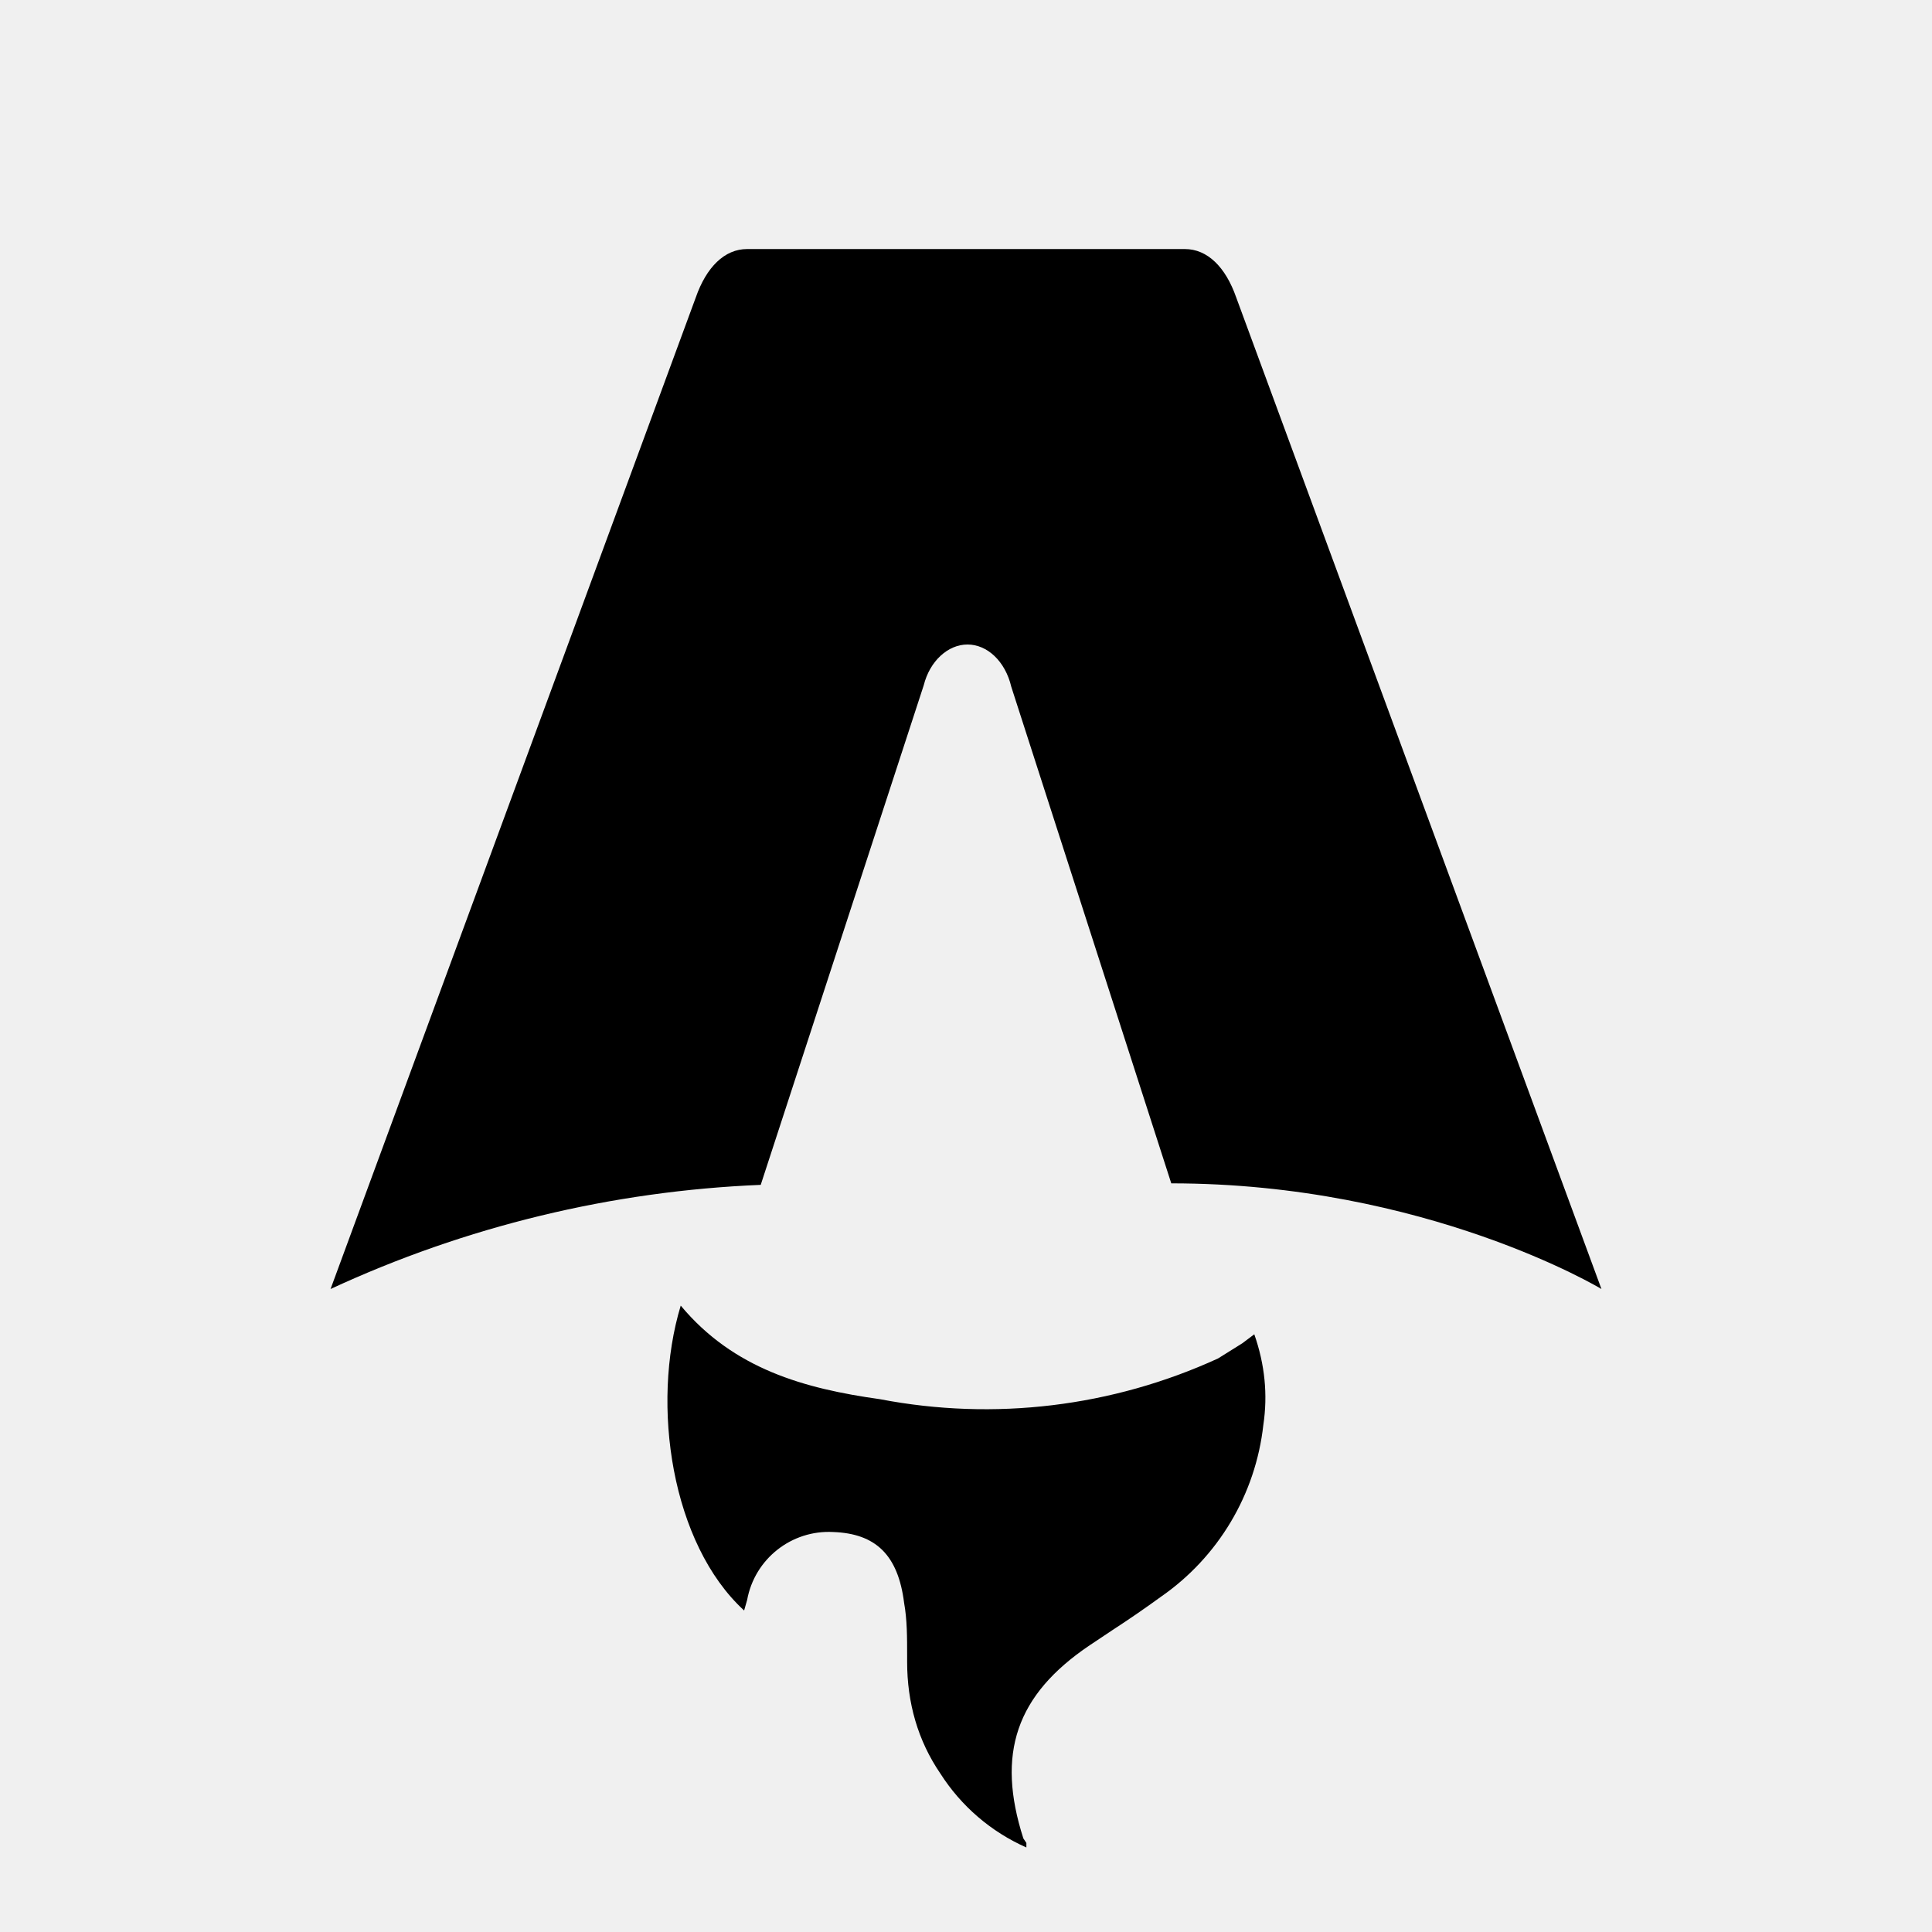
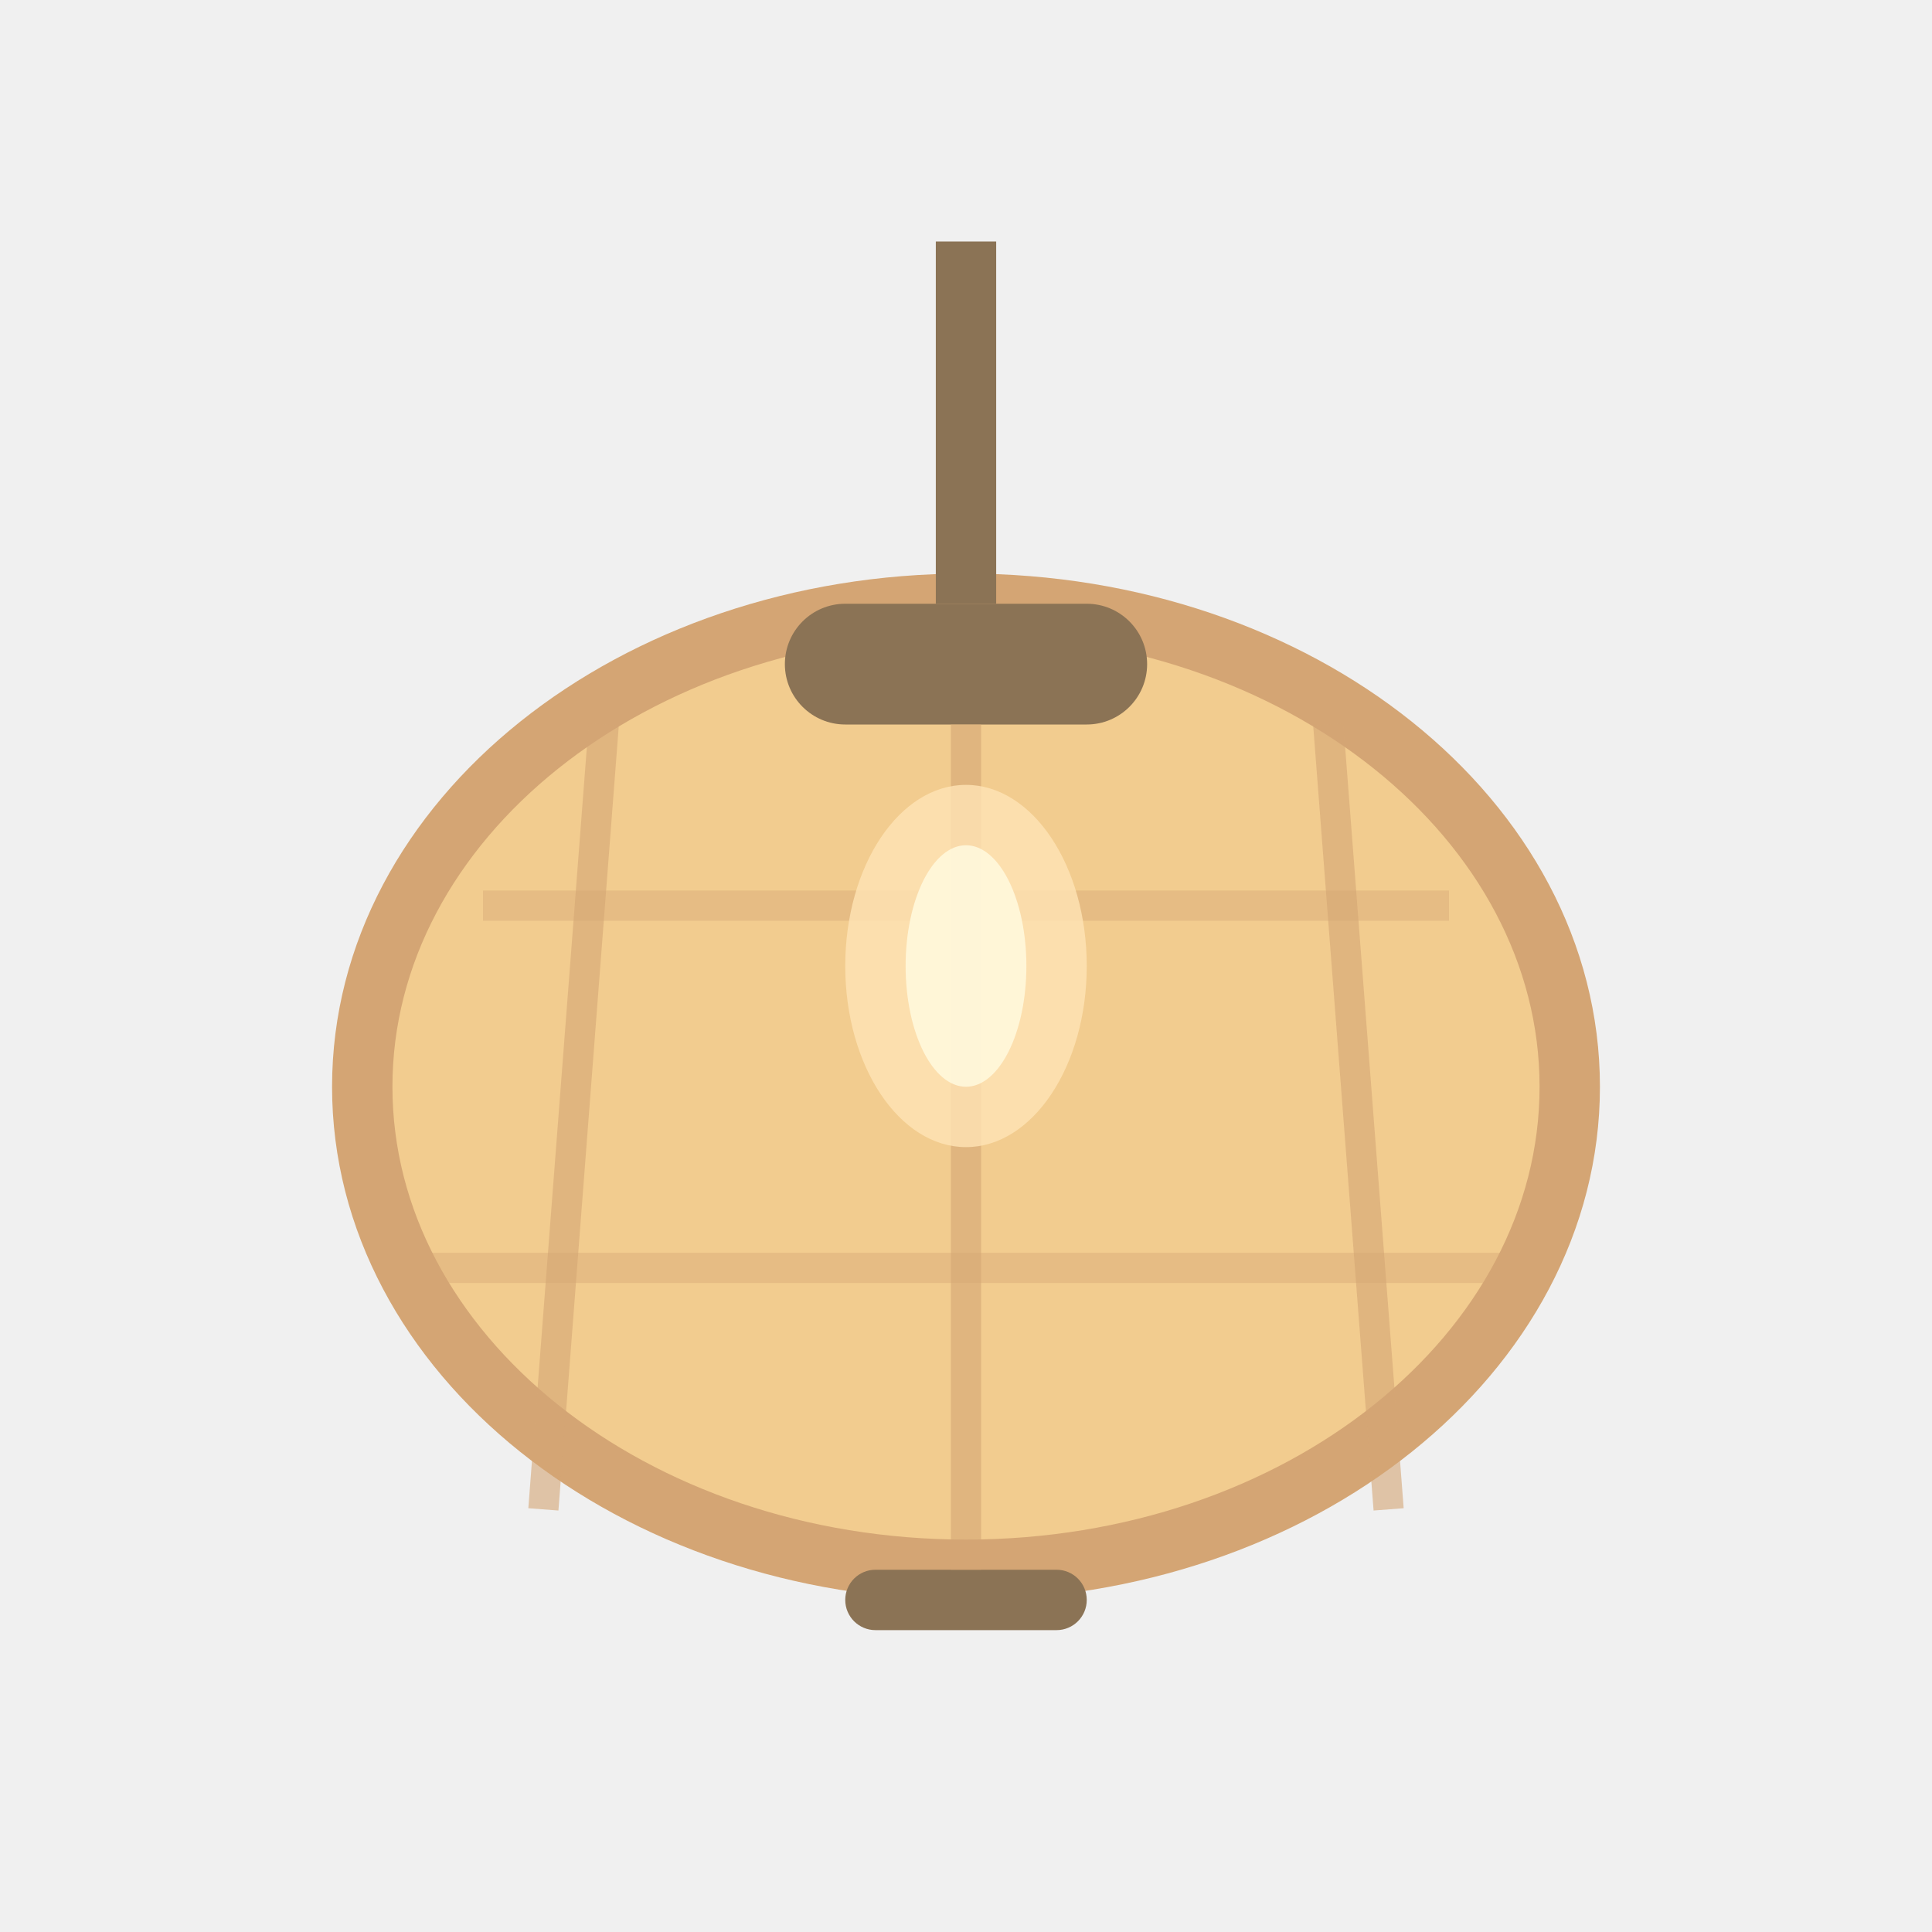
- <svg xmlns="http://www.w3.org/2000/svg" fill="none" viewBox="0 0 128 128">
-   <path d="M50.4 78.5a75.1 75.1 0 0 0-28.5 6.9l24.2-65.7c.7-2 1.9-3.2 3.4-3.2h29c1.5 0 2.7 1.2 3.4 3.2l24.2 65.7s-11.6-7-28.5-7L67 45.5c-.4-1.7-1.6-2.8-2.9-2.8-1.3 0-2.5 1.1-2.9 2.7L50.4 78.5Zm-1.1 28.2Zm-4.2-20.2c-2 6.6-.6 15.8 4.2 20.2a17.5 17.5 0 0 1 .2-.7 5.5 5.5 0 0 1 5.7-4.5c2.8.1 4.3 1.5 4.7 4.7.2 1.1.2 2.3.2 3.5v.4c0 2.7.7 5.2 2.2 7.4a13 13 0 0 0 5.7 4.9v-.3l-.2-.3c-1.8-5.6-.5-9.5 4.4-12.8l1.5-1a73 73 0 0 0 3.2-2.2 16 16 0 0 0 6.8-11.4c.3-2 .1-4-.6-6l-.8.6-1.6 1a37 37 0 0 1-22.4 2.7c-5-.7-9.7-2-13.2-6.2Z" />
-   <style>
-         path { fill: #000; }
-         @media (prefers-color-scheme: dark) {
-             path { fill: #FFF; }
-         }
-     </style>
+ <svg xmlns="http://www.w3.org/2000/svg" width="32" height="32" viewBox="0 0 32 32" fill="none">
+   <ellipse cx="16" cy="18" rx="10" ry="8" fill="#F2CC8F" stroke="#D4A574" stroke-width="1" />
+   <rect x="13" y="10" width="6" height="2" rx="1" fill="#8B7355" />
+   <rect x="14" y="26" width="4" height="1" rx="0.5" fill="#8B7355" />
+   <line x1="10" y1="12" x2="9" y2="25" stroke="#D4A574" stroke-width="0.5" opacity="0.6" />
+   <line x1="16" y1="12" x2="16" y2="26" stroke="#D4A574" stroke-width="0.5" opacity="0.6" />
+   <line x1="22" y1="12" x2="23" y2="25" stroke="#D4A574" stroke-width="0.5" opacity="0.6" />
+   <line x1="8" y1="15" x2="24" y2="15" stroke="#D4A574" stroke-width="0.5" opacity="0.4" />
+   <line x1="7" y1="21" x2="25" y2="21" stroke="#D4A574" stroke-width="0.5" opacity="0.4" />
+   <line x1="16" y1="4" x2="16" y2="10" stroke="#8B7355" stroke-width="1" />
+   <ellipse cx="16" cy="16" rx="2" ry="3" fill="#FFE4B5" opacity="0.8" />
+   <ellipse cx="16" cy="16" rx="1" ry="2" fill="#FFF8DC" opacity="0.9" />
</svg>
